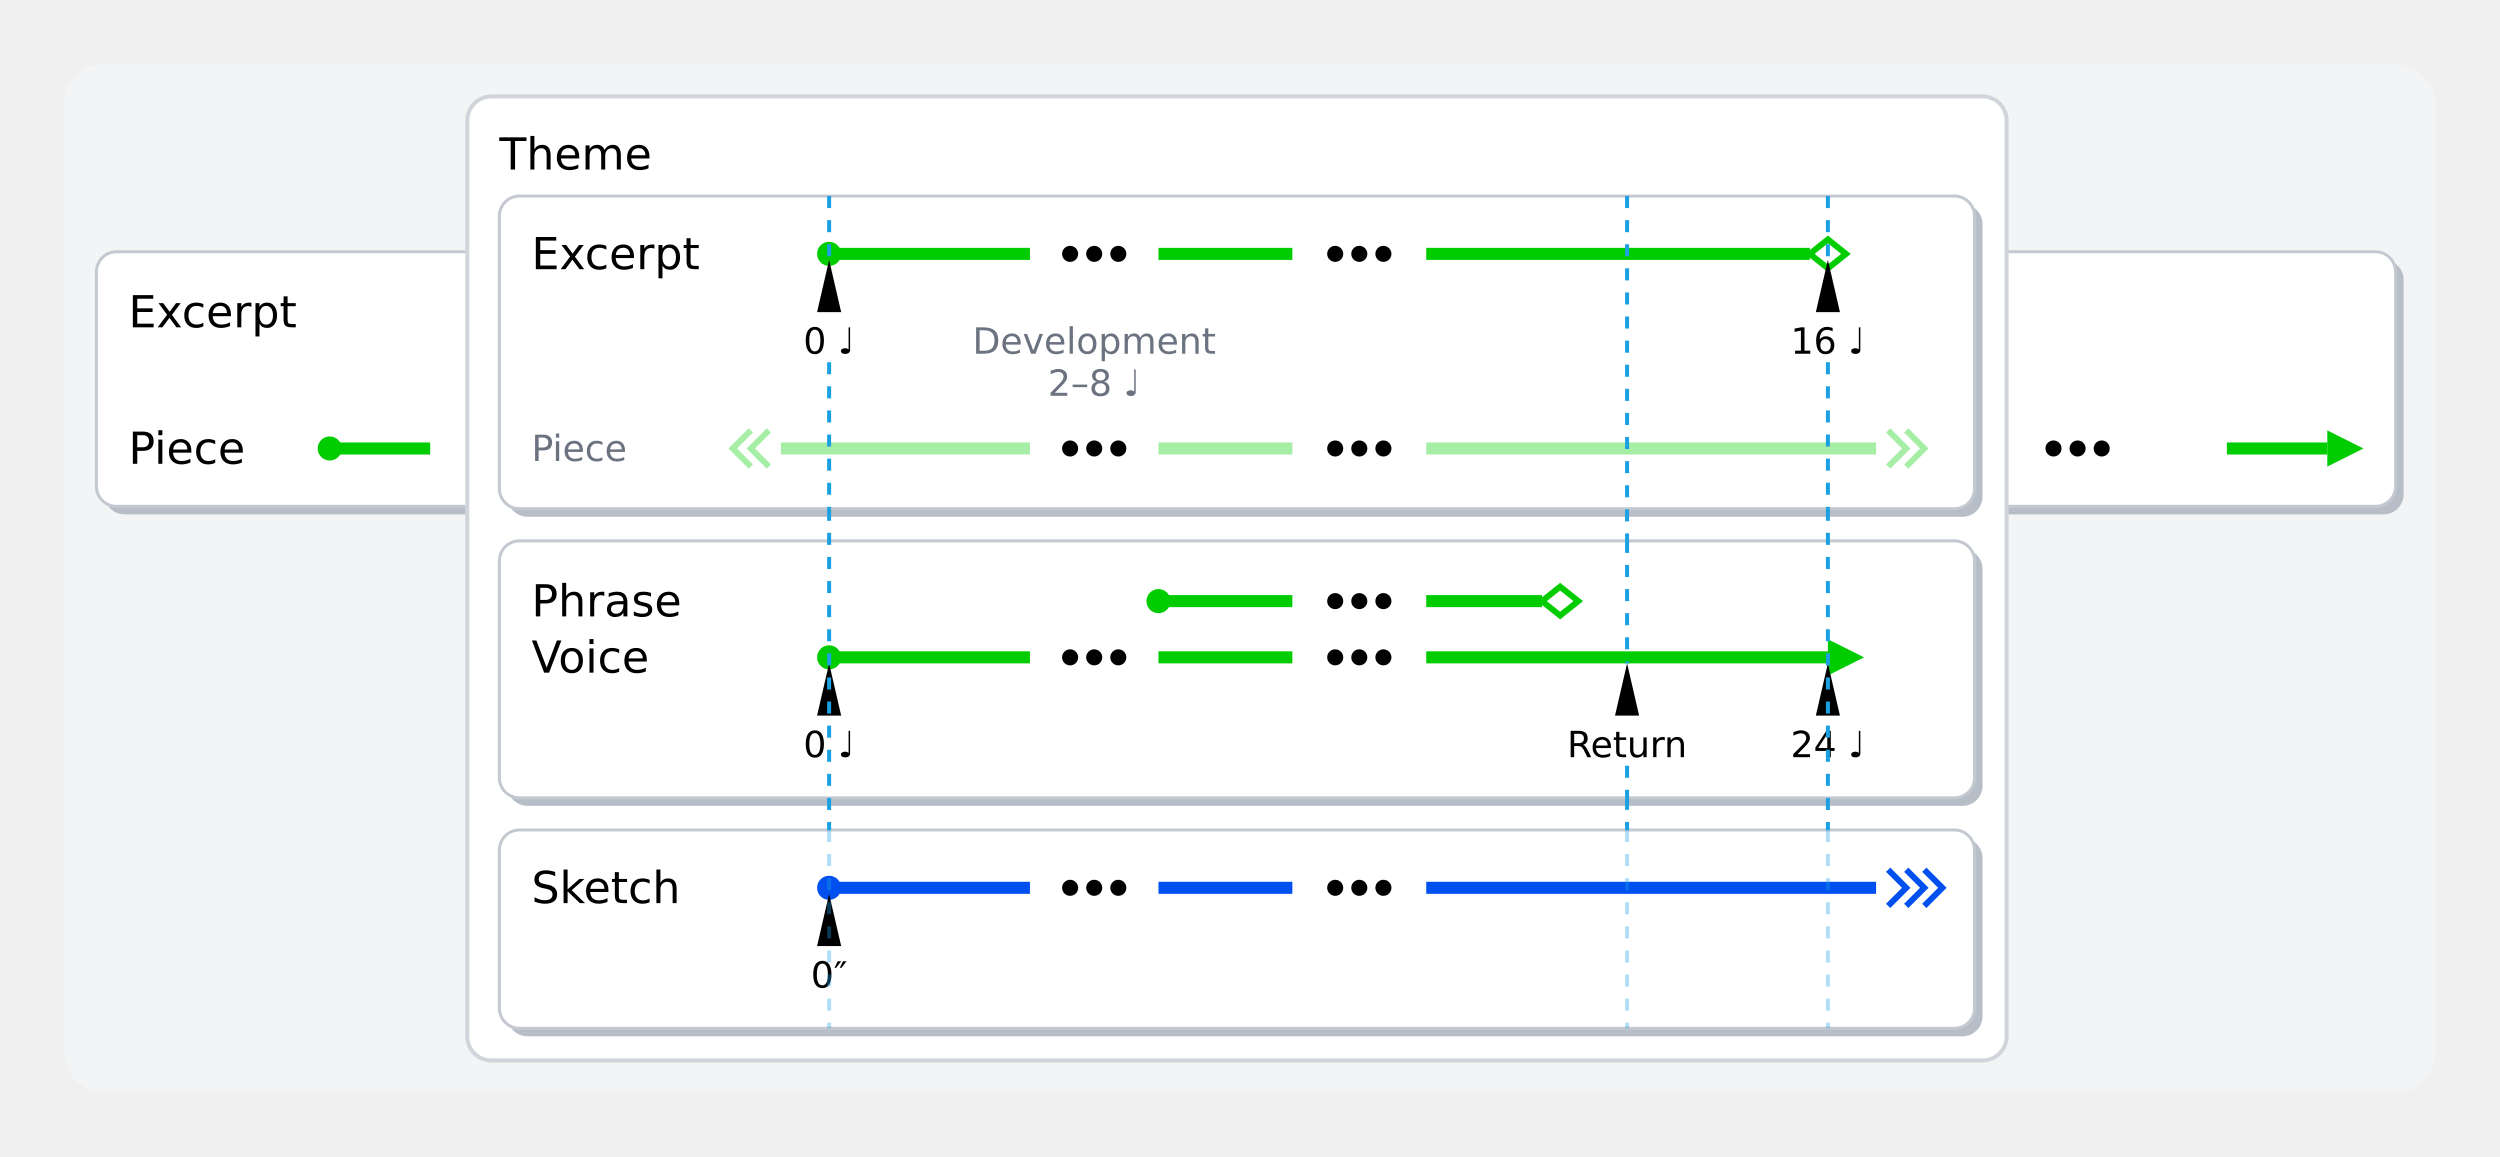
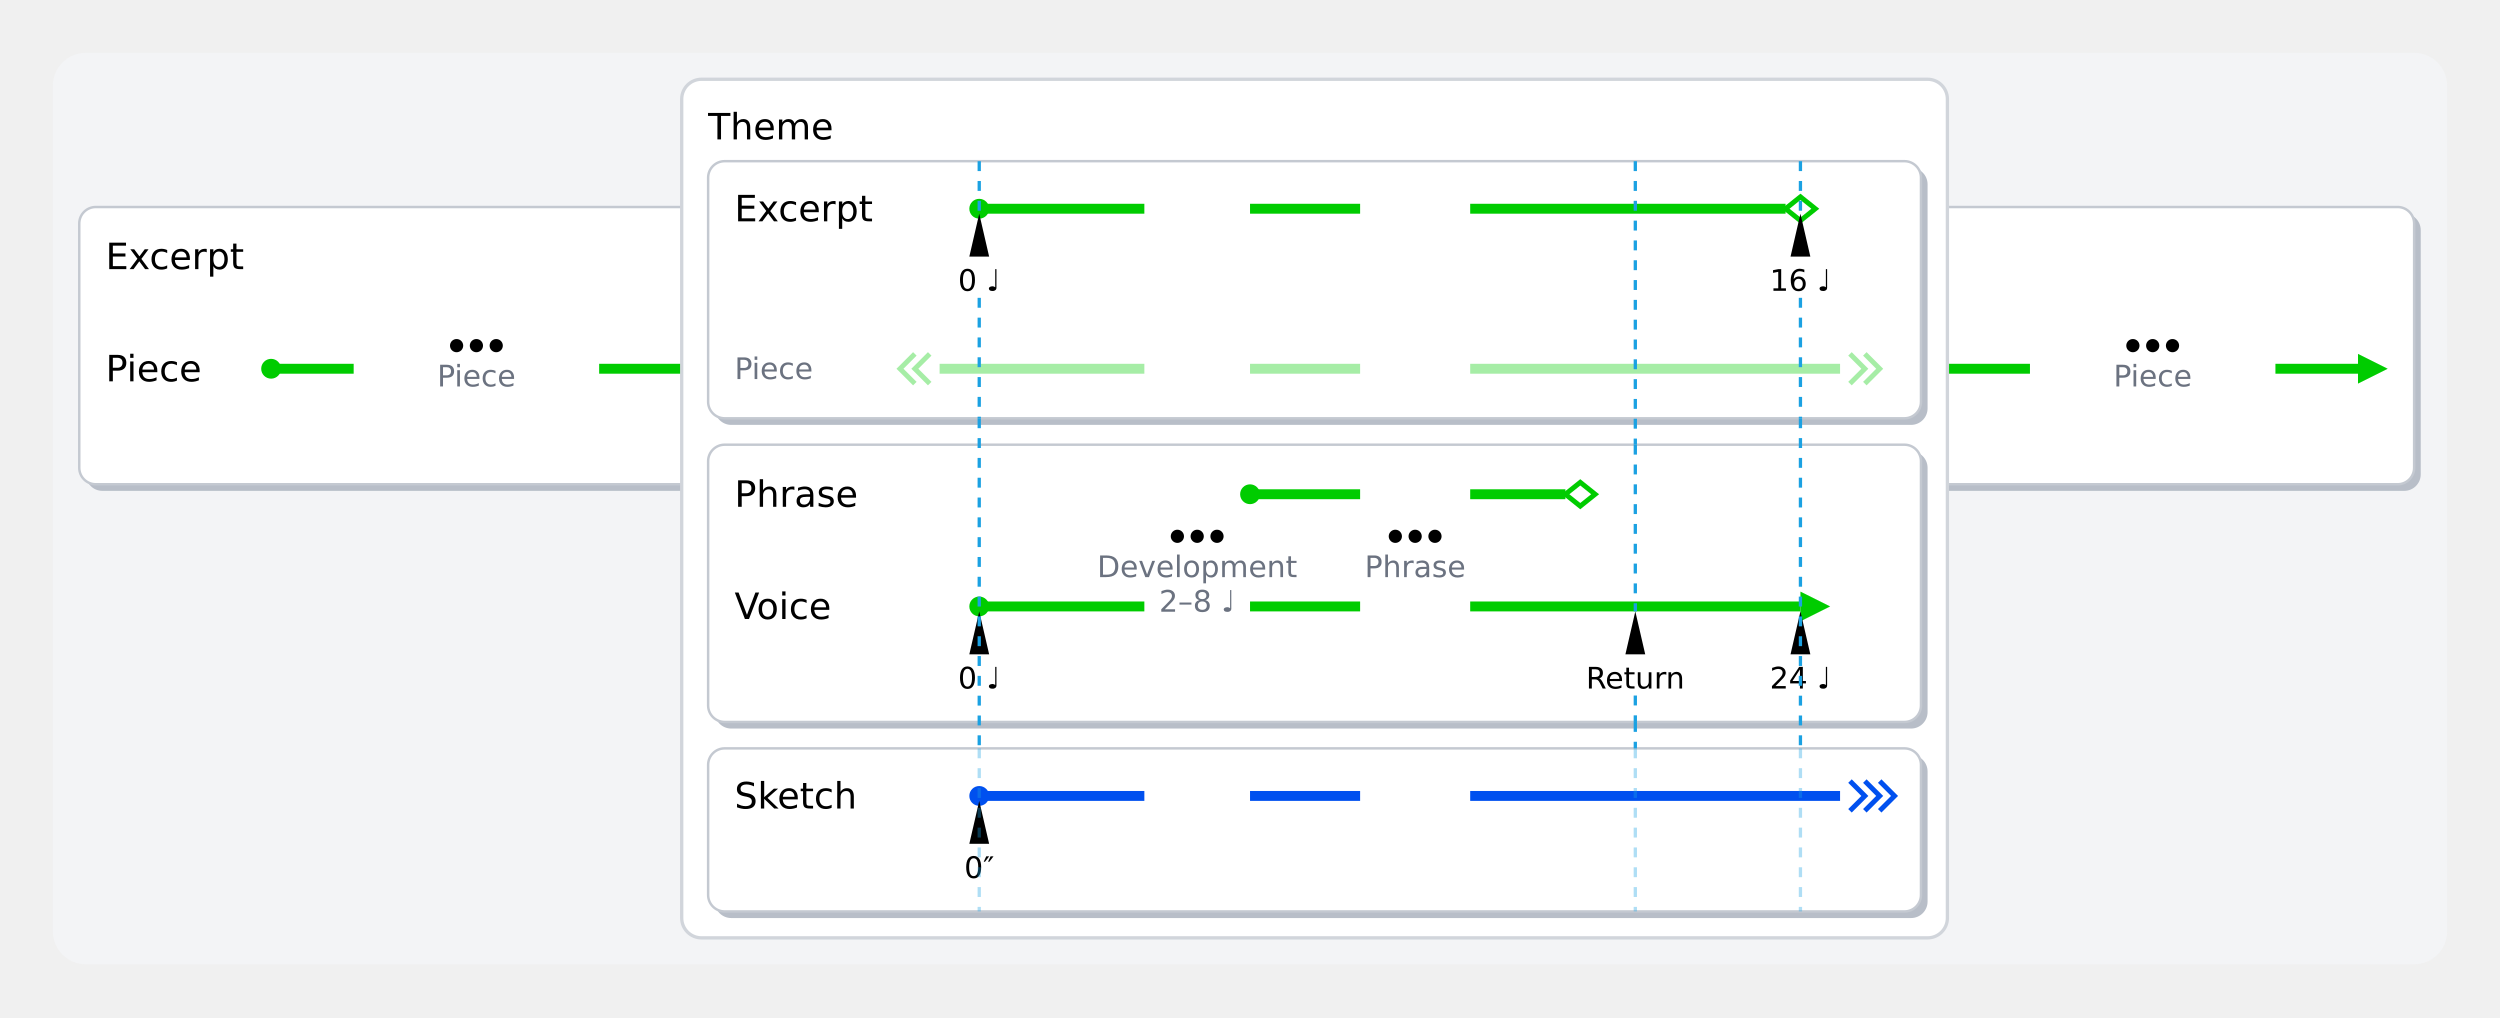
- <svg xmlns="http://www.w3.org/2000/svg" width="622.427" height="288.016" viewBox="0 0 622.427 288.016" font-family="DejaVu Sans, Noto Music" text-rendering="geometricPrecision" style="font-kerning:none;font-variant-ligatures:none">
+ <svg xmlns="http://www.w3.org/2000/svg" width="757.02" height="307.992" viewBox="0 0 757.02 307.992" font-family="DejaVu Sans, Noto Music" text-rendering="geometricPrecision" style="font-kerning:none;font-variant-ligatures:none">
  <g transform="translate(16 16)">
-     <rect x="0" y="0" width="590.427" height="256.016" rx="10" fill="#F3F4F6" />
-     <rect data-id="piece" data-part="card" x="10" y="48.684" width="572.427" height="63.379" rx="5" fill="#B8BEC8" />
-     <rect data-id="piece" data-part="card" x="8" y="46.684" width="572.427" height="63.379" rx="5" fill="#FFFFFF" stroke="#C4C9D1" stroke-width="0.75" />
+     <rect x="0" y="0" width="725.02" height="275.992" rx="10" fill="#F3F4F6" />
+     <rect data-id="piece" data-part="card" x="10" y="48.684" width="707.02" height="83.953" rx="5" fill="#B8BEC8" />
+     <rect data-id="piece" data-part="card" x="8" y="46.684" width="707.02" height="83.953" rx="5" fill="#FFFFFF" stroke="#C4C9D1" stroke-width="0.75" />
    <line data-id="piece" x1="66.093" y1="95.66" x2="91.093" y2="95.66" stroke="#00CC00" stroke-width="3" />
-     <line data-id="piece" x1="165.427" y1="95.66" x2="240.427" y2="95.66" stroke="#00CC00" stroke-width="3" />
-     <line data-id="piece" x1="272.427" y1="95.66" x2="305.76" y2="95.66" stroke="#00CC00" stroke-width="3" />
-     <line data-id="piece" x1="339.093" y1="95.66" x2="464.093" y2="95.66" stroke="#00CC00" stroke-width="3" />
-     <line data-id="piece" x1="538.427" y1="95.66" x2="563.427" y2="95.66" stroke="#00CC00" stroke-width="3" />
+     <line data-id="piece" x1="165.427" y1="95.66" x2="330.52" y2="95.66" stroke="#00CC00" stroke-width="3" />
+     <line data-id="piece" x1="362.52" y1="95.66" x2="395.853" y2="95.66" stroke="#00CC00" stroke-width="3" />
+     <line data-id="piece" x1="429.187" y1="95.66" x2="598.687" y2="95.66" stroke="#00CC00" stroke-width="3" />
+     <line data-id="piece" x1="673.02" y1="95.66" x2="698.02" y2="95.66" stroke="#00CC00" stroke-width="3" />
    <circle data-id="piece" cx="66.093" cy="95.66" r="3" fill="#00CC00" />
-     <polygon data-id="piece" points="572.427,95.66 563.427,91.16 563.427,100.16" fill="#00CC00" />
-     <line data-id="excerpt" x1="190.427" y1="61.684" x2="240.427" y2="61.684" stroke="#00CC00" stroke-width="3" />
-     <line data-id="excerpt" x1="272.427" y1="61.684" x2="305.76" y2="61.684" stroke="#00CC00" stroke-width="3" />
-     <line data-id="excerpt" x1="339.093" y1="61.684" x2="434.593" y2="61.684" stroke="#00CC00" stroke-width="3" />
-     <circle data-id="excerpt" cx="190.427" cy="61.684" r="3" fill="#00CC00" />
-     <polygon data-id="excerpt" points="434.593,61.684 439.093,58.084 443.593,61.684 439.093,65.284" fill="none" stroke="#00CC00" stroke-width="1.5" />
-     <polygon data-id="timestamp_3" points="190.427,63.184 187.427,76.184 193.427,76.184" fill="#000000" />
-     <polygon data-id="timestamp_4" points="439.093,63.184 436.093,76.184 442.093,76.184" fill="#000000" />
+     <polygon data-id="piece" points="707.02,95.66 698.02,91.16 698.02,100.16" fill="#00CC00" />
+     <line data-id="excerpt" x1="280.52" y1="61.684" x2="330.52" y2="61.684" stroke="#00CC00" stroke-width="3" />
+     <line data-id="excerpt" x1="362.52" y1="61.684" x2="395.853" y2="61.684" stroke="#00CC00" stroke-width="3" />
+     <line data-id="excerpt" x1="429.187" y1="61.684" x2="524.687" y2="61.684" stroke="#00CC00" stroke-width="3" />
+     <circle data-id="excerpt" cx="280.52" cy="61.684" r="3" fill="#00CC00" />
+     <polygon data-id="excerpt" points="524.687,61.684 529.187,58.084 533.687,61.684 529.187,65.284" fill="none" stroke="#00CC00" stroke-width="1.5" />
+     <polygon data-id="timestamp_3" points="280.52,63.184 277.52,76.184 283.52,76.184" fill="#000000" />
+     <polygon data-id="timestamp_4" points="529.187,63.184 526.187,76.184 532.187,76.184" fill="#000000" />
    <text data-id="excerpt" data-part="name" x="16" y="65.492" text-anchor="start" font-size="11" fill="#000000">Excerpt</text>
    <text data-id="piece" data-part="name" x="16" y="99.468" text-anchor="start" font-size="11" fill="#000000">Piece</text>
-     <text data-id="timestamp_3" data-part="coordinate" x="190.427" y="86.538" text-anchor="middle" font-size="9" fill="#000000">0 ♩</text>
-     <text data-id="timestamp_4" data-part="coordinate" x="439.093" y="86.538" text-anchor="middle" font-size="9" fill="#000000">16 ♩</text>
-     <line data-id="timestamp_3" data-part="line" x1="190.427" y1="46.684" x2="190.427" y2="63.184" stroke="#1BA1E2" stroke-width="1" stroke-dasharray="3 3" />
-     <line data-id="timestamp_3" data-part="line" x1="190.427" y1="88.66" x2="190.427" y2="110.062" stroke="#1BA1E2" stroke-width="1" stroke-dasharray="3 3" />
-     <line data-id="timestamp_4" data-part="line" x1="439.093" y1="46.684" x2="439.093" y2="63.184" stroke="#1BA1E2" stroke-width="1" stroke-dasharray="3 3" />
-     <line data-id="timestamp_4" data-part="line" x1="439.093" y1="88.66" x2="439.093" y2="110.062" stroke="#1BA1E2" stroke-width="1" stroke-dasharray="3 3" />
-     <circle data-id="piece" data-part="elision ellipsis" cx="122.26" cy="95.66" r="2" fill="#000000" />
-     <circle data-id="piece" data-part="elision ellipsis" cx="128.26" cy="95.66" r="2" fill="#000000" />
-     <circle data-id="piece" data-part="elision ellipsis" cx="134.26" cy="95.66" r="2" fill="#000000" />
-     <circle data-id="elision_1" data-part="ellipsis" cx="250.427" cy="95.66" r="2" fill="#000000" />
-     <circle data-id="elision_1" data-part="ellipsis" cx="256.427" cy="95.66" r="2" fill="#000000" />
-     <circle data-id="elision_1" data-part="ellipsis" cx="262.427" cy="95.66" r="2" fill="#000000" />
-     <circle data-id="elision_1" data-part="ellipsis" cx="250.427" cy="61.684" r="2" fill="#000000" />
-     <circle data-id="elision_1" data-part="ellipsis" cx="256.427" cy="61.684" r="2" fill="#000000" />
-     <circle data-id="elision_1" data-part="ellipsis" cx="262.427" cy="61.684" r="2" fill="#000000" />
-     <circle data-id="elision_2" data-part="ellipsis" cx="316.427" cy="95.66" r="2" fill="#000000" />
-     <circle data-id="elision_2" data-part="ellipsis" cx="322.427" cy="95.66" r="2" fill="#000000" />
-     <circle data-id="elision_2" data-part="ellipsis" cx="328.427" cy="95.66" r="2" fill="#000000" />
-     <circle data-id="elision_2" data-part="ellipsis" cx="316.427" cy="61.684" r="2" fill="#000000" />
-     <circle data-id="elision_2" data-part="ellipsis" cx="322.427" cy="61.684" r="2" fill="#000000" />
-     <circle data-id="elision_2" data-part="ellipsis" cx="328.427" cy="61.684" r="2" fill="#000000" />
-     <circle data-id="piece" data-part="elision ellipsis" cx="495.26" cy="95.66" r="2" fill="#000000" />
-     <circle data-id="piece" data-part="elision ellipsis" cx="501.26" cy="95.66" r="2" fill="#000000" />
-     <circle data-id="piece" data-part="elision ellipsis" cx="507.26" cy="95.66" r="2" fill="#000000" />
-     <rect data-id="group_1" x="100.333" y="8" width="383.26" height="240.016" rx="6" fill="#FFFFFF" stroke="#D1D5DB" stroke-width="1" />
-     <text data-id="group_1" data-part="name" x="108.333" y="26.21" text-anchor="start" font-size="11" fill="#000000">Theme</text>
-     <rect data-id="excerpt" data-part="card" x="110.333" y="34.805" width="367.26" height="77.856" rx="5" fill="#B8BEC8" />
-     <rect data-id="excerpt" data-part="card" x="108.333" y="32.805" width="367.26" height="77.856" rx="5" fill="#FFFFFF" stroke="#C4C9D1" stroke-width="0.75" />
-     <line data-id="piece" x1="178.427" y1="95.66" x2="240.427" y2="95.66" stroke="#00CC00" stroke-width="3" opacity="0.35" />
-     <line data-id="piece" x1="272.427" y1="95.66" x2="305.76" y2="95.66" stroke="#00CC00" stroke-width="3" opacity="0.35" />
-     <line data-id="piece" x1="339.093" y1="95.66" x2="451.093" y2="95.66" stroke="#00CC00" stroke-width="3" opacity="0.35" />
-     <polyline data-id="piece" points="175.427,91.16 170.927,95.66 175.427,100.16" fill="none" stroke="#00CC00" stroke-width="1.5" opacity="0.35" />
-     <polyline data-id="piece" points="170.927,91.16 166.427,95.66 170.927,100.16" fill="none" stroke="#00CC00" stroke-width="1.5" opacity="0.35" />
-     <polyline data-id="piece" points="454.093,91.16 458.593,95.66 454.093,100.16" fill="none" stroke="#00CC00" stroke-width="1.5" opacity="0.35" />
-     <polyline data-id="piece" points="458.593,91.16 463.093,95.66 458.593,100.16" fill="none" stroke="#00CC00" stroke-width="1.5" opacity="0.35" />
-     <line data-id="excerpt" x1="190.427" y1="47.207" x2="240.427" y2="47.207" stroke="#00CC00" stroke-width="3" />
-     <line data-id="excerpt" x1="272.427" y1="47.207" x2="305.76" y2="47.207" stroke="#00CC00" stroke-width="3" />
-     <line data-id="excerpt" x1="339.093" y1="47.207" x2="434.593" y2="47.207" stroke="#00CC00" stroke-width="3" />
-     <circle data-id="excerpt" cx="190.427" cy="47.207" r="3" fill="#00CC00" />
-     <polygon data-id="excerpt" points="434.593,47.207 439.093,43.607 443.593,47.207 439.093,50.807" fill="none" stroke="#00CC00" stroke-width="1.5" />
-     <polygon data-id="timestamp_3" points="190.427,48.707 187.427,61.707 193.427,61.707" fill="#000000" />
-     <polygon data-id="timestamp_4" points="439.093,48.707 436.093,61.707 442.093,61.707" fill="#000000" />
-     <text data-id="piece" data-part="name" x="116.333" y="98.776" text-anchor="start" font-size="9" fill="#6B7280">Piece</text>
-     <text data-id="excerpt" data-part="name" x="116.333" y="51.015" text-anchor="start" font-size="11" fill="#000000">Excerpt</text>
-     <text data-id="timestamp_3" data-part="coordinate" x="190.427" y="72.061" text-anchor="middle" font-size="9" fill="#000000">0 ♩</text>
-     <text data-id="timestamp_4" data-part="coordinate" x="439.093" y="72.061" text-anchor="middle" font-size="9" fill="#000000">16 ♩</text>
-     <line data-id="timestamp_3" data-part="line" x1="190.427" y1="32.805" x2="190.427" y2="48.707" stroke="#1BA1E2" stroke-width="1" stroke-dasharray="3 3" />
-     <line data-id="timestamp_3" data-part="line" x1="190.427" y1="74.184" x2="190.427" y2="110.66" stroke="#1BA1E2" stroke-width="1" stroke-dasharray="3 3" />
-     <line data-id="timestamp_4" data-part="line" x1="439.093" y1="32.805" x2="439.093" y2="48.707" stroke="#1BA1E2" stroke-width="1" stroke-dasharray="3 3" />
-     <line data-id="timestamp_4" data-part="line" x1="439.093" y1="74.184" x2="439.093" y2="110.66" stroke="#1BA1E2" stroke-width="1" stroke-dasharray="3 3" />
-     <rect data-id="voice" data-part="card" x="110.333" y="120.66" width="367.26" height="63.977" rx="5" fill="#B8BEC8" />
-     <rect data-id="voice" data-part="card" x="108.333" y="118.66" width="367.26" height="63.977" rx="5" fill="#FFFFFF" stroke="#C4C9D1" stroke-width="0.75" />
-     <line data-id="voice" x1="190.427" y1="147.66" x2="240.427" y2="147.66" stroke="#00CC00" stroke-width="3" />
-     <line data-id="voice" x1="272.427" y1="147.66" x2="305.76" y2="147.66" stroke="#00CC00" stroke-width="3" />
-     <line data-id="voice" x1="339.093" y1="147.66" x2="439.093" y2="147.66" stroke="#00CC00" stroke-width="3" />
-     <circle data-id="voice" cx="190.427" cy="147.66" r="3" fill="#00CC00" />
-     <polygon data-id="voice" points="448.093,147.66 439.093,143.16 439.093,152.16" fill="#00CC00" />
-     <line data-id="phrase" x1="272.427" y1="133.66" x2="305.76" y2="133.66" stroke="#00CC00" stroke-width="3" />
-     <line data-id="phrase" x1="339.093" y1="133.66" x2="367.927" y2="133.66" stroke="#00CC00" stroke-width="3" />
-     <circle data-id="phrase" cx="272.427" cy="133.66" r="3" fill="#00CC00" />
-     <polygon data-id="phrase" points="367.927,133.66 372.427,130.06 376.927,133.66 372.427,137.26" fill="none" stroke="#00CC00" stroke-width="1.5" />
-     <polygon data-id="timestamp_6" points="190.427,149.16 187.427,162.16 193.427,162.16" fill="#000000" />
-     <polygon data-id="timestamp_2" points="389.093,149.16 386.093,162.16 392.093,162.16" fill="#000000" />
-     <polygon data-id="timestamp_7" points="439.093,149.16 436.093,162.16 442.093,162.16" fill="#000000" />
-     <text data-id="phrase" data-part="name" x="116.333" y="137.468" text-anchor="start" font-size="11" fill="#000000">Phrase</text>
-     <text data-id="voice" data-part="name" x="116.333" y="151.468" text-anchor="start" font-size="11" fill="#000000">Voice</text>
-     <text data-id="timestamp_6" data-part="coordinate" x="190.427" y="172.514" text-anchor="middle" font-size="9" fill="#000000">0 ♩</text>
-     <text data-id="timestamp_2" data-part="name" x="389.093" y="172.514" text-anchor="middle" font-size="9" fill="#000000">Return</text>
-     <text data-id="timestamp_7" data-part="coordinate" x="439.093" y="172.514" text-anchor="middle" font-size="9" fill="#000000">24 ♩</text>
-     <line data-id="timestamp_2" data-part="line" x1="389.093" y1="118.66" x2="389.093" y2="149.16" stroke="#1BA1E2" stroke-width="1" stroke-dasharray="3 3" />
-     <line data-id="timestamp_2" data-part="line" x1="389.093" y1="174.637" x2="389.093" y2="182.637" stroke="#1BA1E2" stroke-width="1" stroke-dasharray="3 3" />
-     <rect data-id="sketch" data-part="card" x="110.333" y="192.637" width="367.26" height="49.379" rx="5" fill="#B8BEC8" />
-     <rect data-id="sketch" data-part="card" x="108.333" y="190.637" width="367.26" height="49.379" rx="5" fill="#FFFFFF" stroke="#C4C9D1" stroke-width="0.75" />
-     <line data-id="sketch" x1="190.427" y1="205.039" x2="240.427" y2="205.039" stroke="#0050EF" stroke-width="3" />
-     <line data-id="sketch" x1="272.427" y1="205.039" x2="305.76" y2="205.039" stroke="#0050EF" stroke-width="3" />
-     <line data-id="sketch" x1="339.093" y1="205.039" x2="451.093" y2="205.039" stroke="#0050EF" stroke-width="3" />
-     <circle data-id="sketch" cx="190.427" cy="205.039" r="3" fill="#0050EF" />
-     <polyline data-id="sketch" points="454.093,200.539 458.593,205.039 454.093,209.539" fill="none" stroke="#0050EF" stroke-width="1.5" />
-     <polyline data-id="sketch" points="458.593,200.539 463.093,205.039 458.593,209.539" fill="none" stroke="#0050EF" stroke-width="1.5" />
-     <polyline data-id="sketch" points="463.093,200.539 467.593,205.039 463.093,209.539" fill="none" stroke="#0050EF" stroke-width="1.5" />
-     <polygon data-id="timestamp_5" points="190.427,206.539 187.427,219.539 193.427,219.539" fill="#000000" />
-     <text data-id="sketch" data-part="name" x="116.333" y="208.847" text-anchor="start" font-size="11" fill="#000000">Sketch</text>
-     <text data-id="timestamp_5" data-part="coordinate" x="190.427" y="229.893" text-anchor="middle" font-size="9" fill="#000000">0″</text>
-     <circle data-id="elision_1" data-part="ellipsis" cx="250.427" cy="95.66" r="2" fill="#000000" />
-     <circle data-id="elision_1" data-part="ellipsis" cx="256.427" cy="95.66" r="2" fill="#000000" />
-     <circle data-id="elision_1" data-part="ellipsis" cx="262.427" cy="95.66" r="2" fill="#000000" />
-     <circle data-id="elision_1" data-part="ellipsis" cx="250.427" cy="47.207" r="2" fill="#000000" />
-     <circle data-id="elision_1" data-part="ellipsis" cx="256.427" cy="47.207" r="2" fill="#000000" />
-     <circle data-id="elision_1" data-part="ellipsis" cx="262.427" cy="47.207" r="2" fill="#000000" />
-     <circle data-id="elision_1" data-part="ellipsis" cx="250.427" cy="147.66" r="2" fill="#000000" />
-     <circle data-id="elision_1" data-part="ellipsis" cx="256.427" cy="147.66" r="2" fill="#000000" />
-     <circle data-id="elision_1" data-part="ellipsis" cx="262.427" cy="147.66" r="2" fill="#000000" />
-     <circle data-id="elision_1" data-part="ellipsis" cx="250.427" cy="205.039" r="2" fill="#000000" />
-     <circle data-id="elision_1" data-part="ellipsis" cx="256.427" cy="205.039" r="2" fill="#000000" />
-     <circle data-id="elision_1" data-part="ellipsis" cx="262.427" cy="205.039" r="2" fill="#000000" />
-     <text data-id="elision_1" data-part="name" x="256.427" y="72.061" text-anchor="middle" font-size="9" fill="#6B7280">Development</text>
-     <text data-id="elision_1" data-part="coordinate" x="256.427" y="82.538" text-anchor="middle" font-size="9" fill="#6B7280">2–8 ♩</text>
-     <circle data-id="elision_2" data-part="ellipsis" cx="316.427" cy="95.66" r="2" fill="#000000" />
-     <circle data-id="elision_2" data-part="ellipsis" cx="322.427" cy="95.66" r="2" fill="#000000" />
-     <circle data-id="elision_2" data-part="ellipsis" cx="328.427" cy="95.66" r="2" fill="#000000" />
-     <circle data-id="elision_2" data-part="ellipsis" cx="316.427" cy="47.207" r="2" fill="#000000" />
-     <circle data-id="elision_2" data-part="ellipsis" cx="322.427" cy="47.207" r="2" fill="#000000" />
-     <circle data-id="elision_2" data-part="ellipsis" cx="328.427" cy="47.207" r="2" fill="#000000" />
-     <circle data-id="elision_2" data-part="ellipsis" cx="316.427" cy="147.66" r="2" fill="#000000" />
-     <circle data-id="elision_2" data-part="ellipsis" cx="322.427" cy="147.66" r="2" fill="#000000" />
-     <circle data-id="elision_2" data-part="ellipsis" cx="328.427" cy="147.66" r="2" fill="#000000" />
-     <circle data-id="elision_2" data-part="ellipsis" cx="316.427" cy="133.66" r="2" fill="#000000" />
-     <circle data-id="elision_2" data-part="ellipsis" cx="322.427" cy="133.66" r="2" fill="#000000" />
-     <circle data-id="elision_2" data-part="ellipsis" cx="328.427" cy="133.66" r="2" fill="#000000" />
-     <circle data-id="elision_2" data-part="ellipsis" cx="316.427" cy="205.039" r="2" fill="#000000" />
-     <circle data-id="elision_2" data-part="ellipsis" cx="322.427" cy="205.039" r="2" fill="#000000" />
-     <circle data-id="elision_2" data-part="ellipsis" cx="328.427" cy="205.039" r="2" fill="#000000" />
-     <line data-id="timestamp_3" data-part="line" x1="190.427" y1="110.66" x2="190.427" y2="190.637" stroke="#1BA1E2" stroke-width="1" stroke-dasharray="3 3" />
-     <line data-id="timestamp_3" data-part="line" x1="190.427" y1="190.637" x2="190.427" y2="240.016" stroke="#1BA1E2" stroke-width="1" stroke-dasharray="3 3" opacity="0.35" />
-     <line data-id="timestamp_4" data-part="line" x1="439.093" y1="110.66" x2="439.093" y2="190.637" stroke="#1BA1E2" stroke-width="1" stroke-dasharray="3 3" />
-     <line data-id="timestamp_4" data-part="line" x1="439.093" y1="190.637" x2="439.093" y2="240.016" stroke="#1BA1E2" stroke-width="1" stroke-dasharray="3 3" opacity="0.35" />
-     <line data-id="timestamp_2" data-part="line" x1="389.093" y1="32.805" x2="389.093" y2="118.66" stroke="#1BA1E2" stroke-width="1" stroke-dasharray="3 3" />
-     <line data-id="timestamp_2" data-part="line" x1="389.093" y1="182.637" x2="389.093" y2="190.637" stroke="#1BA1E2" stroke-width="1" stroke-dasharray="3 3" />
-     <line data-id="timestamp_2" data-part="line" x1="389.093" y1="190.637" x2="389.093" y2="240.016" stroke="#1BA1E2" stroke-width="1" stroke-dasharray="3 3" opacity="0.35" />
+     <text data-id="timestamp_3" data-part="coordinate" x="280.52" y="86.538" text-anchor="middle" font-size="9" fill="#000000">0 ♩</text>
+     <text data-id="timestamp_4" data-part="coordinate" x="529.187" y="86.538" text-anchor="middle" font-size="9" fill="#000000">16 ♩</text>
+     <line data-id="timestamp_3" data-part="line" x1="280.52" y1="46.684" x2="280.52" y2="63.184" stroke="#1BA1E2" stroke-width="1" stroke-dasharray="3 3" />
+     <line data-id="timestamp_3" data-part="line" x1="280.52" y1="88.66" x2="280.52" y2="130.637" stroke="#1BA1E2" stroke-width="1" stroke-dasharray="3 3" />
+     <line data-id="timestamp_4" data-part="line" x1="529.187" y1="46.684" x2="529.187" y2="63.184" stroke="#1BA1E2" stroke-width="1" stroke-dasharray="3 3" />
+     <line data-id="timestamp_4" data-part="line" x1="529.187" y1="88.66" x2="529.187" y2="130.637" stroke="#1BA1E2" stroke-width="1" stroke-dasharray="3 3" />
+     <circle data-id="piece" data-part="elision ellipsis" cx="122.26" cy="88.66" r="2" fill="#000000" />
+     <circle data-id="piece" data-part="elision ellipsis" cx="128.26" cy="88.66" r="2" fill="#000000" />
+     <circle data-id="piece" data-part="elision ellipsis" cx="134.26" cy="88.66" r="2" fill="#000000" />
+     <text data-id="piece" data-part="elision name" x="128.26" y="101.014" text-anchor="middle" font-size="9" fill="#6B7280">Piece</text>
+     <circle data-id="elision_1" data-part="ellipsis" cx="340.52" cy="88.66" r="2" fill="#000000" />
+     <circle data-id="elision_1" data-part="ellipsis" cx="346.52" cy="88.66" r="2" fill="#000000" />
+     <circle data-id="elision_1" data-part="ellipsis" cx="352.52" cy="88.66" r="2" fill="#000000" />
+     <circle data-id="elision_2" data-part="ellipsis" cx="406.52" cy="88.66" r="2" fill="#000000" />
+     <circle data-id="elision_2" data-part="ellipsis" cx="412.52" cy="88.66" r="2" fill="#000000" />
+     <circle data-id="elision_2" data-part="ellipsis" cx="418.52" cy="88.66" r="2" fill="#000000" />
+     <circle data-id="piece" data-part="elision ellipsis" cx="629.853" cy="88.66" r="2" fill="#000000" />
+     <circle data-id="piece" data-part="elision ellipsis" cx="635.853" cy="88.66" r="2" fill="#000000" />
+     <circle data-id="piece" data-part="elision ellipsis" cx="641.853" cy="88.66" r="2" fill="#000000" />
+     <text data-id="piece" data-part="elision name" x="635.853" y="101.014" text-anchor="middle" font-size="9" fill="#6B7280">Piece</text>
+     <rect data-id="group_1" x="190.427" y="8" width="383.26" height="259.992" rx="6" fill="#FFFFFF" stroke="#D1D5DB" stroke-width="1" />
+     <text data-id="group_1" data-part="name" x="198.427" y="26.21" text-anchor="start" font-size="11" fill="#000000">Theme</text>
+     <rect data-id="excerpt" data-part="card" x="200.427" y="34.805" width="367.26" height="77.856" rx="5" fill="#B8BEC8" />
+     <rect data-id="excerpt" data-part="card" x="198.427" y="32.805" width="367.26" height="77.856" rx="5" fill="#FFFFFF" stroke="#C4C9D1" stroke-width="0.75" />
+     <line data-id="piece" x1="268.52" y1="95.66" x2="330.52" y2="95.66" stroke="#00CC00" stroke-width="3" opacity="0.35" />
+     <line data-id="piece" x1="362.52" y1="95.66" x2="395.853" y2="95.66" stroke="#00CC00" stroke-width="3" opacity="0.35" />
+     <line data-id="piece" x1="429.187" y1="95.66" x2="541.187" y2="95.66" stroke="#00CC00" stroke-width="3" opacity="0.35" />
+     <polyline data-id="piece" points="265.52,91.16 261.02,95.66 265.52,100.16" fill="none" stroke="#00CC00" stroke-width="1.5" opacity="0.35" />
+     <polyline data-id="piece" points="261.02,91.16 256.52,95.66 261.02,100.16" fill="none" stroke="#00CC00" stroke-width="1.5" opacity="0.35" />
+     <polyline data-id="piece" points="544.187,91.16 548.687,95.66 544.187,100.16" fill="none" stroke="#00CC00" stroke-width="1.5" opacity="0.35" />
+     <polyline data-id="piece" points="548.687,91.16 553.187,95.66 548.687,100.16" fill="none" stroke="#00CC00" stroke-width="1.5" opacity="0.35" />
+     <line data-id="excerpt" x1="280.52" y1="47.207" x2="330.52" y2="47.207" stroke="#00CC00" stroke-width="3" />
+     <line data-id="excerpt" x1="362.52" y1="47.207" x2="395.853" y2="47.207" stroke="#00CC00" stroke-width="3" />
+     <line data-id="excerpt" x1="429.187" y1="47.207" x2="524.687" y2="47.207" stroke="#00CC00" stroke-width="3" />
+     <circle data-id="excerpt" cx="280.52" cy="47.207" r="3" fill="#00CC00" />
+     <polygon data-id="excerpt" points="524.687,47.207 529.187,43.607 533.687,47.207 529.187,50.807" fill="none" stroke="#00CC00" stroke-width="1.5" />
+     <polygon data-id="timestamp_3" points="280.52,48.707 277.52,61.707 283.52,61.707" fill="#000000" />
+     <polygon data-id="timestamp_4" points="529.187,48.707 526.187,61.707 532.187,61.707" fill="#000000" />
+     <text data-id="piece" data-part="name" x="206.427" y="98.776" text-anchor="start" font-size="9" fill="#6B7280">Piece</text>
+     <text data-id="excerpt" data-part="name" x="206.427" y="51.015" text-anchor="start" font-size="11" fill="#000000">Excerpt</text>
+     <text data-id="timestamp_3" data-part="coordinate" x="280.52" y="72.061" text-anchor="middle" font-size="9" fill="#000000">0 ♩</text>
+     <text data-id="timestamp_4" data-part="coordinate" x="529.187" y="72.061" text-anchor="middle" font-size="9" fill="#000000">16 ♩</text>
+     <line data-id="timestamp_3" data-part="line" x1="280.52" y1="32.805" x2="280.52" y2="48.707" stroke="#1BA1E2" stroke-width="1" stroke-dasharray="3 3" />
+     <line data-id="timestamp_3" data-part="line" x1="280.52" y1="74.184" x2="280.52" y2="110.66" stroke="#1BA1E2" stroke-width="1" stroke-dasharray="3 3" />
+     <line data-id="timestamp_4" data-part="line" x1="529.187" y1="32.805" x2="529.187" y2="48.707" stroke="#1BA1E2" stroke-width="1" stroke-dasharray="3 3" />
+     <line data-id="timestamp_4" data-part="line" x1="529.187" y1="74.184" x2="529.187" y2="110.66" stroke="#1BA1E2" stroke-width="1" stroke-dasharray="3 3" />
+     <rect data-id="voice" data-part="card" x="200.427" y="120.66" width="367.26" height="83.953" rx="5" fill="#B8BEC8" />
+     <rect data-id="voice" data-part="card" x="198.427" y="118.66" width="367.26" height="83.953" rx="5" fill="#FFFFFF" stroke="#C4C9D1" stroke-width="0.75" />
+     <line data-id="voice" x1="280.52" y1="167.637" x2="330.52" y2="167.637" stroke="#00CC00" stroke-width="3" />
+     <line data-id="voice" x1="362.52" y1="167.637" x2="395.853" y2="167.637" stroke="#00CC00" stroke-width="3" />
+     <line data-id="voice" x1="429.187" y1="167.637" x2="529.187" y2="167.637" stroke="#00CC00" stroke-width="3" />
+     <circle data-id="voice" cx="280.52" cy="167.637" r="3" fill="#00CC00" />
+     <polygon data-id="voice" points="538.187,167.637 529.187,163.137 529.187,172.137" fill="#00CC00" />
+     <line data-id="phrase" x1="362.52" y1="133.66" x2="395.853" y2="133.66" stroke="#00CC00" stroke-width="3" />
+     <line data-id="phrase" x1="429.187" y1="133.66" x2="458.02" y2="133.66" stroke="#00CC00" stroke-width="3" />
+     <circle data-id="phrase" cx="362.52" cy="133.66" r="3" fill="#00CC00" />
+     <polygon data-id="phrase" points="458.02,133.66 462.52,130.06 467.02,133.66 462.52,137.26" fill="none" stroke="#00CC00" stroke-width="1.5" />
+     <polygon data-id="timestamp_6" points="280.52,169.137 277.52,182.137 283.52,182.137" fill="#000000" />
+     <polygon data-id="timestamp_2" points="479.187,169.137 476.187,182.137 482.187,182.137" fill="#000000" />
+     <polygon data-id="timestamp_7" points="529.187,169.137 526.187,182.137 532.187,182.137" fill="#000000" />
+     <text data-id="phrase" data-part="name" x="206.427" y="137.468" text-anchor="start" font-size="11" fill="#000000">Phrase</text>
+     <text data-id="voice" data-part="name" x="206.427" y="171.445" text-anchor="start" font-size="11" fill="#000000">Voice</text>
+     <text data-id="timestamp_6" data-part="coordinate" x="280.52" y="192.491" text-anchor="middle" font-size="9" fill="#000000">0 ♩</text>
+     <text data-id="timestamp_2" data-part="name" x="479.187" y="192.491" text-anchor="middle" font-size="9" fill="#000000">Return</text>
+     <text data-id="timestamp_7" data-part="coordinate" x="529.187" y="192.491" text-anchor="middle" font-size="9" fill="#000000">24 ♩</text>
+     <line data-id="timestamp_2" data-part="line" x1="479.187" y1="118.66" x2="479.187" y2="169.137" stroke="#1BA1E2" stroke-width="1" stroke-dasharray="3 3" />
+     <line data-id="timestamp_2" data-part="line" x1="479.187" y1="194.613" x2="479.187" y2="202.613" stroke="#1BA1E2" stroke-width="1" stroke-dasharray="3 3" />
+     <rect data-id="sketch" data-part="card" x="200.427" y="212.613" width="367.26" height="49.379" rx="5" fill="#B8BEC8" />
+     <rect data-id="sketch" data-part="card" x="198.427" y="210.613" width="367.26" height="49.379" rx="5" fill="#FFFFFF" stroke="#C4C9D1" stroke-width="0.75" />
+     <line data-id="sketch" x1="280.52" y1="225.016" x2="330.52" y2="225.016" stroke="#0050EF" stroke-width="3" />
+     <line data-id="sketch" x1="362.52" y1="225.016" x2="395.853" y2="225.016" stroke="#0050EF" stroke-width="3" />
+     <line data-id="sketch" x1="429.187" y1="225.016" x2="541.187" y2="225.016" stroke="#0050EF" stroke-width="3" />
+     <circle data-id="sketch" cx="280.52" cy="225.016" r="3" fill="#0050EF" />
+     <polyline data-id="sketch" points="544.187,220.516 548.687,225.016 544.187,229.516" fill="none" stroke="#0050EF" stroke-width="1.5" />
+     <polyline data-id="sketch" points="548.687,220.516 553.187,225.016 548.687,229.516" fill="none" stroke="#0050EF" stroke-width="1.5" />
+     <polyline data-id="sketch" points="553.187,220.516 557.687,225.016 553.187,229.516" fill="none" stroke="#0050EF" stroke-width="1.5" />
+     <polygon data-id="timestamp_5" points="280.52,226.516 277.52,239.516 283.52,239.516" fill="#000000" />
+     <text data-id="sketch" data-part="name" x="206.427" y="228.824" text-anchor="start" font-size="11" fill="#000000">Sketch</text>
+     <text data-id="timestamp_5" data-part="coordinate" x="280.52" y="249.87" text-anchor="middle" font-size="9" fill="#000000">0″</text>
+     <circle data-id="elision_1" data-part="ellipsis" cx="340.52" cy="146.398" r="2" fill="#000000" />
+     <circle data-id="elision_1" data-part="ellipsis" cx="346.52" cy="146.398" r="2" fill="#000000" />
+     <circle data-id="elision_1" data-part="ellipsis" cx="352.52" cy="146.398" r="2" fill="#000000" />
+     <text data-id="elision_1" data-part="name" x="346.52" y="158.752" text-anchor="middle" font-size="9" fill="#6B7280">Development</text>
+     <text data-id="elision_1" data-part="coordinate" x="346.52" y="169.229" text-anchor="middle" font-size="9" fill="#6B7280">2–8 ♩</text>
+     <circle data-id="elision_2" data-part="ellipsis" cx="406.52" cy="146.398" r="2" fill="#000000" />
+     <circle data-id="elision_2" data-part="ellipsis" cx="412.52" cy="146.398" r="2" fill="#000000" />
+     <circle data-id="elision_2" data-part="ellipsis" cx="418.52" cy="146.398" r="2" fill="#000000" />
+     <text data-id="elision_2" data-part="name" x="412.52" y="158.752" text-anchor="middle" font-size="9" fill="#6B7280">Phrase</text>
+     <line data-id="timestamp_3" data-part="line" x1="280.52" y1="110.66" x2="280.52" y2="210.613" stroke="#1BA1E2" stroke-width="1" stroke-dasharray="3 3" />
+     <line data-id="timestamp_3" data-part="line" x1="280.52" y1="210.613" x2="280.52" y2="259.992" stroke="#1BA1E2" stroke-width="1" stroke-dasharray="3 3" opacity="0.35" />
+     <line data-id="timestamp_4" data-part="line" x1="529.187" y1="110.66" x2="529.187" y2="210.613" stroke="#1BA1E2" stroke-width="1" stroke-dasharray="3 3" />
+     <line data-id="timestamp_4" data-part="line" x1="529.187" y1="210.613" x2="529.187" y2="259.992" stroke="#1BA1E2" stroke-width="1" stroke-dasharray="3 3" opacity="0.35" />
+     <line data-id="timestamp_2" data-part="line" x1="479.187" y1="32.805" x2="479.187" y2="118.66" stroke="#1BA1E2" stroke-width="1" stroke-dasharray="3 3" />
+     <line data-id="timestamp_2" data-part="line" x1="479.187" y1="202.613" x2="479.187" y2="210.613" stroke="#1BA1E2" stroke-width="1" stroke-dasharray="3 3" />
+     <line data-id="timestamp_2" data-part="line" x1="479.187" y1="210.613" x2="479.187" y2="259.992" stroke="#1BA1E2" stroke-width="1" stroke-dasharray="3 3" opacity="0.35" />
  </g>
</svg>
